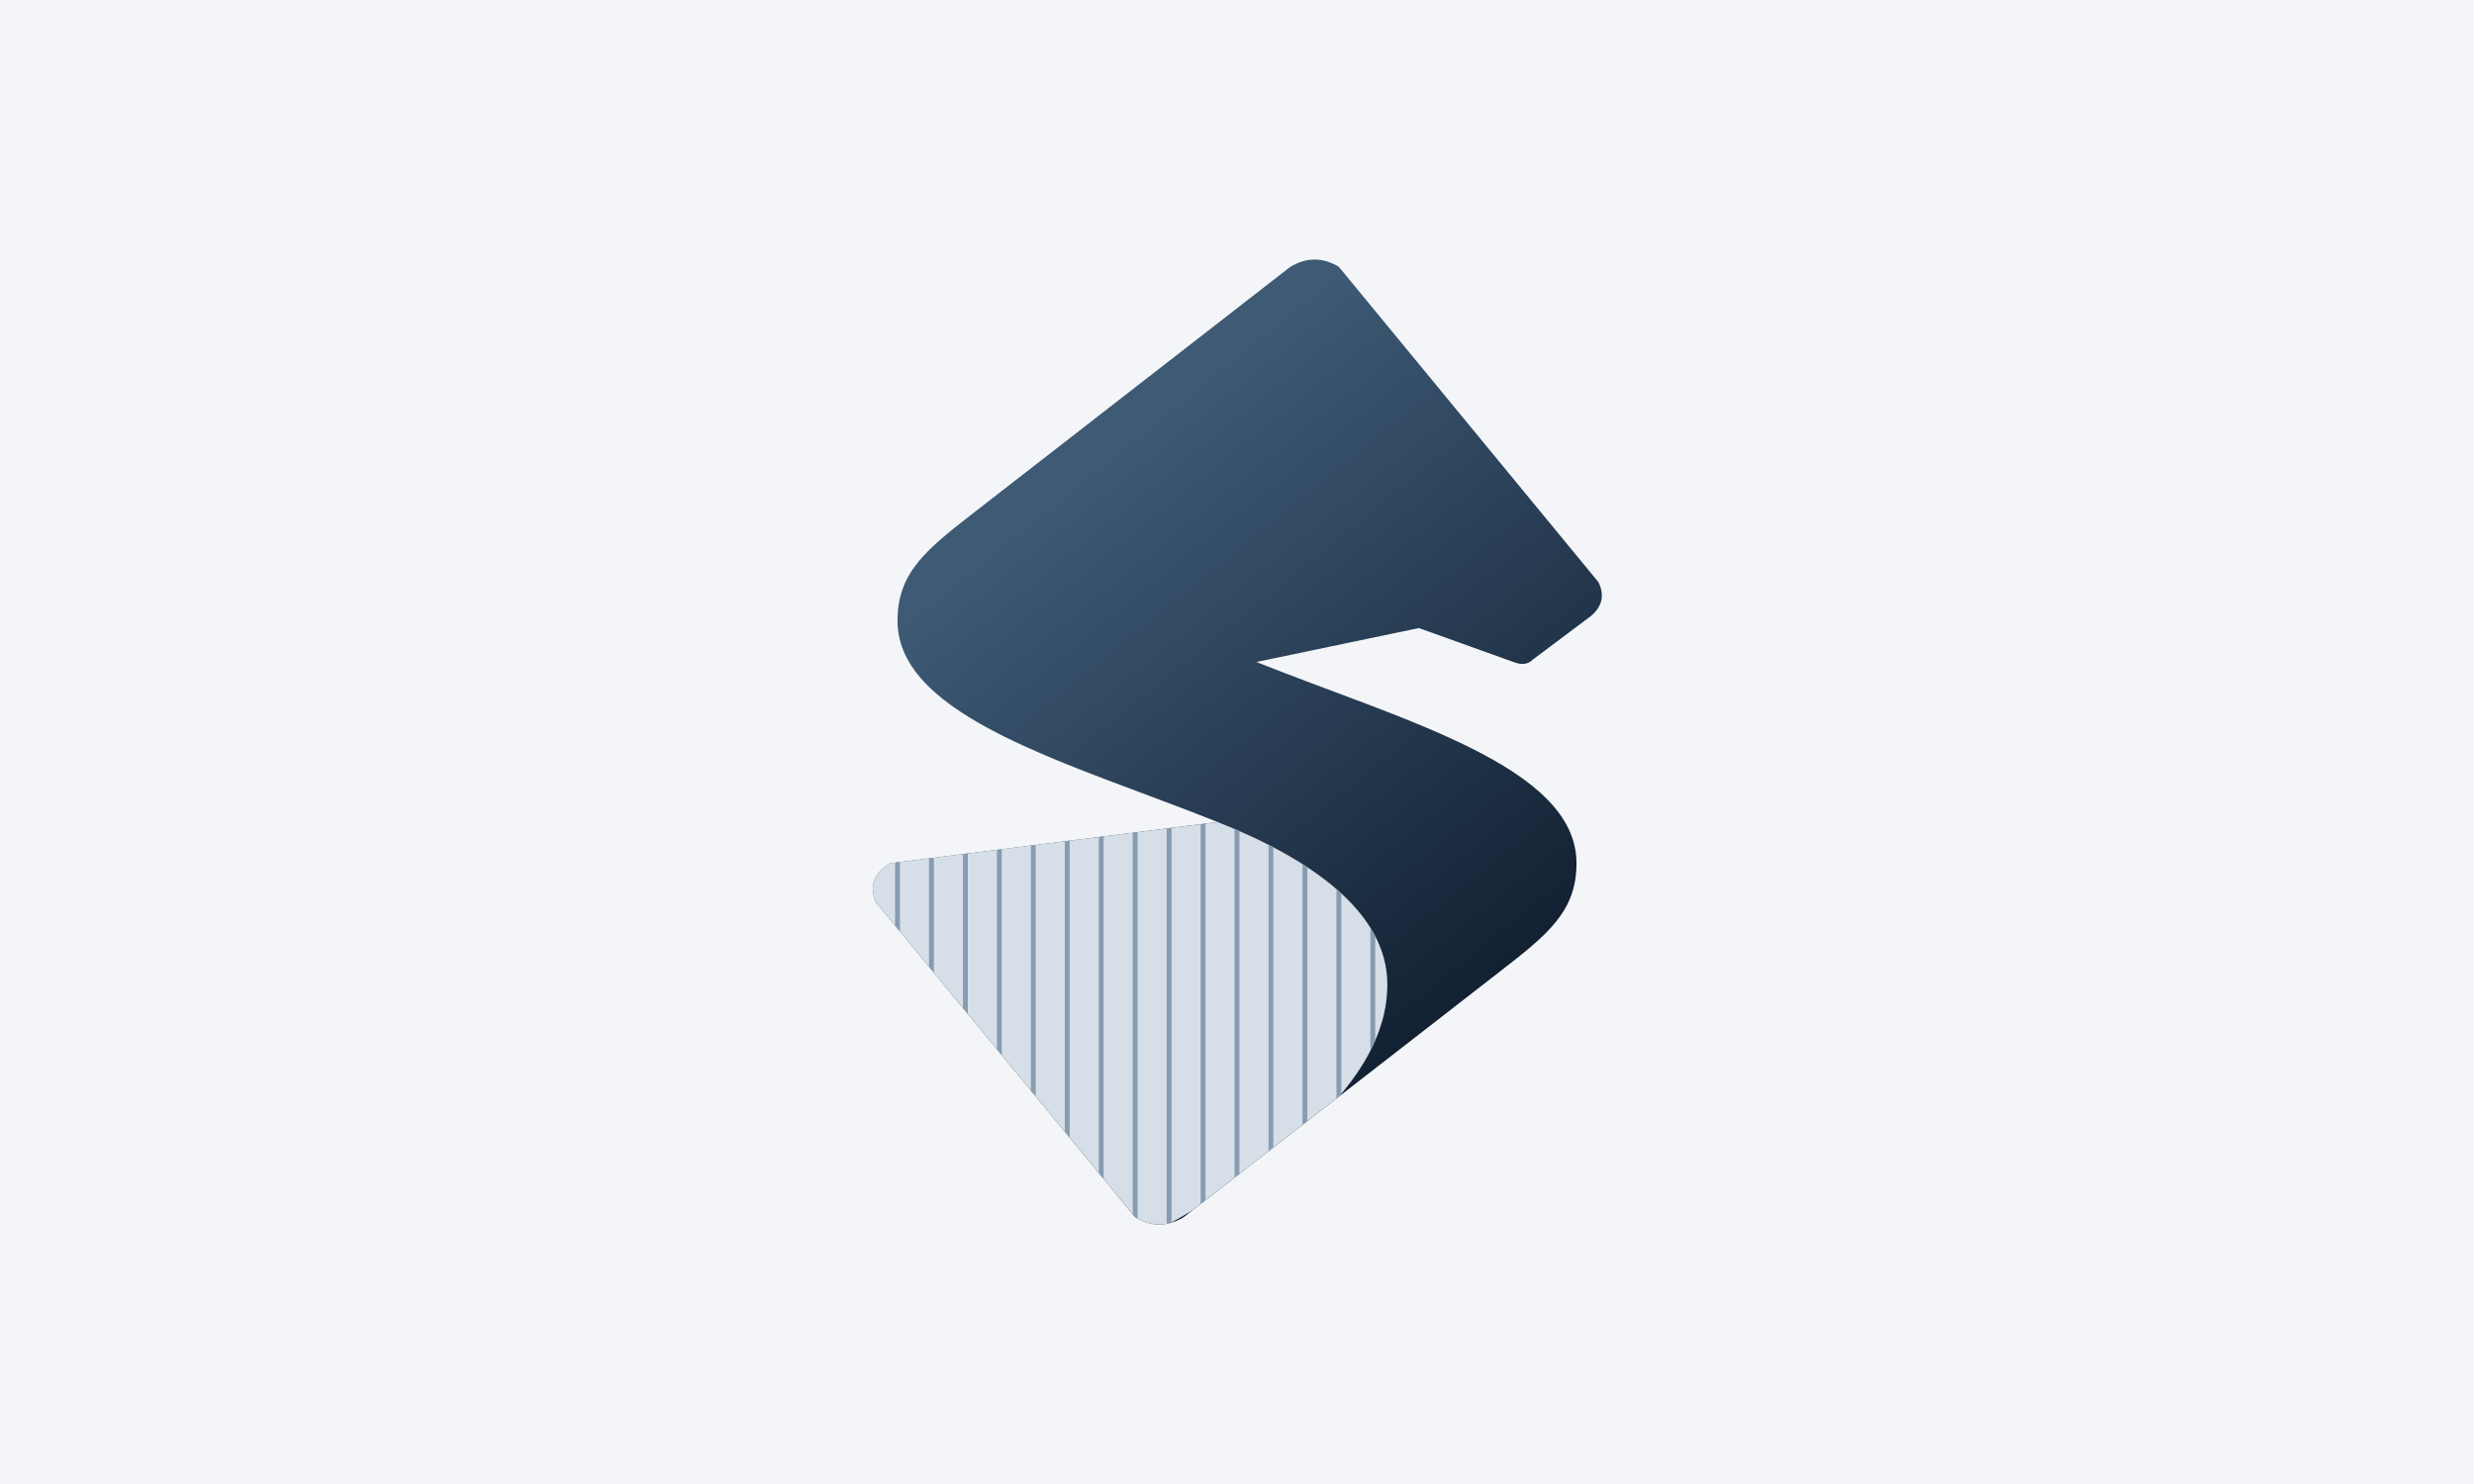
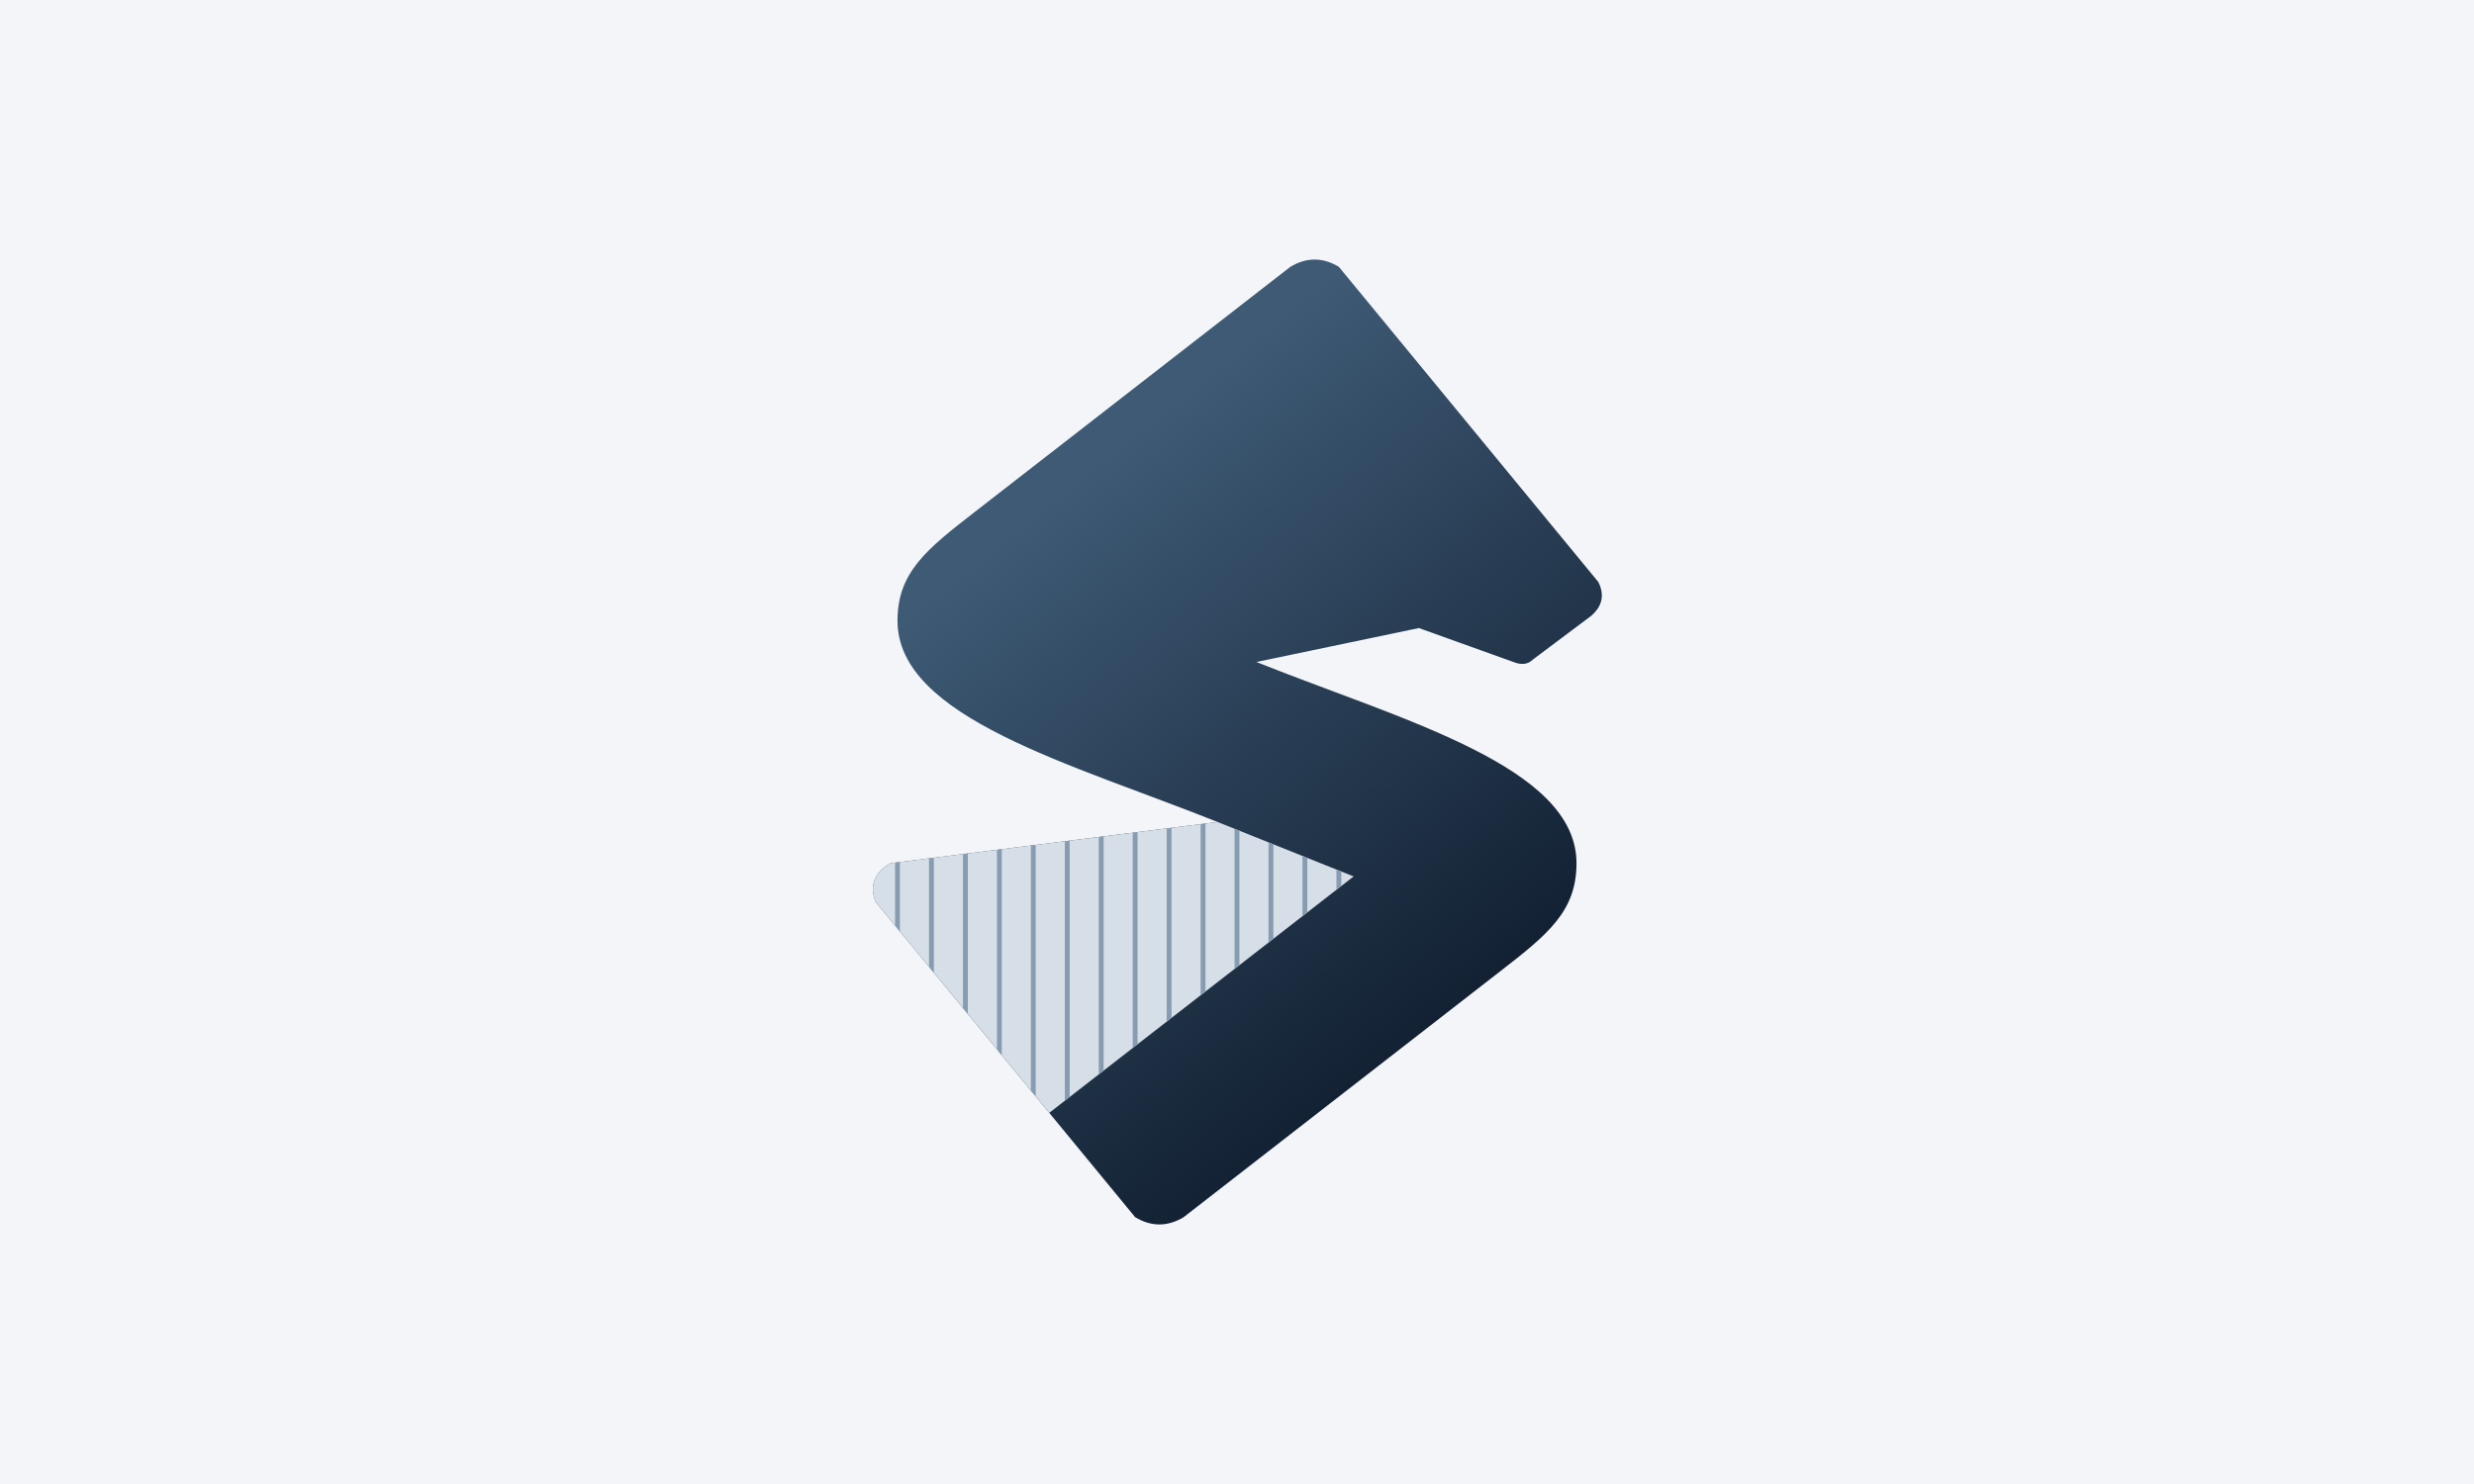
<svg xmlns="http://www.w3.org/2000/svg" width="1280" height="768" viewBox="0 0 1280 768">
  <defs>
    <linearGradient id="g" gradientUnits="userSpaceOnUse" x1="-158" y1="-195" x2="183" y2="226">
      <stop offset="0" stop-color="#3E5A75" />
      <stop offset="1" stop-color="#122032" />
    </linearGradient>
    <clipPath id="s">
      <path d="M16,-66 L150,-94 L228,-66 Q238,-62 244,-68 L292,-104 Q306,-116 298,-132 L84,-392 Q64,-404 44,-392 L-216,-190 C-256,-159 -280,-140 -280,-100 C-280,-20 -136,18 -16,66 L-286,100 Q-306,112 -298,132 L-84,392 Q-64,404 -44,392 L216,190 C256,159 280,140 280,100 C280,20 136,-18 16,-66 Z" />
    </clipPath>
    <clipPath id="p">
-       <path d="M-16,66 C60,96 124,140 124,200 C124,282 30,350 -64,402 L-420,402 L-420,66 Z" />
+       <path d="M-16,66 L96.2,110.9 L-377.6,479.0 L-420,479.0 L-420,66 Z" />
    </clipPath>
    <g id="r" fill="#889CB1">
      <rect x="-310" y="-420" width="4" height="840" />
      <rect x="-282" y="-420" width="4" height="840" />
      <rect x="-254" y="-420" width="4" height="840" />
      <rect x="-226" y="-420" width="4" height="840" />
      <rect x="-198" y="-420" width="4" height="840" />
      <rect x="-170" y="-420" width="4" height="840" />
      <rect x="-142" y="-420" width="4" height="840" />
      <rect x="-114" y="-420" width="4" height="840" />
      <rect x="-86" y="-420" width="4" height="840" />
      <rect x="-58" y="-420" width="4" height="840" />
      <rect x="-30" y="-420" width="4" height="840" />
      <rect x="-2" y="-420" width="4" height="840" />
      <rect x="26" y="-420" width="4" height="840" />
      <rect x="54" y="-420" width="4" height="840" />
      <rect x="82" y="-420" width="4" height="840" />
      <rect x="110" y="-420" width="4" height="840" />
      <rect x="138" y="-420" width="4" height="840" />
      <rect x="166" y="-420" width="4" height="840" />
      <rect x="194" y="-420" width="4" height="840" />
      <rect x="222" y="-420" width="4" height="840" />
      <rect x="250" y="-420" width="4" height="840" />
      <rect x="278" y="-420" width="4" height="840" />
      <rect x="306" y="-420" width="4" height="840" />
    </g>
  </defs>
  <rect width="1280" height="768" fill="#F3F5F8" />
  <g transform="translate(640.0 384.0) scale(0.627327)">
    <path d="M16,-66 L150,-94 L228,-66 Q238,-62 244,-68 L292,-104 Q306,-116 298,-132 L84,-392 Q64,-404 44,-392 L-216,-190 C-256,-159 -280,-140 -280,-100 C-280,-20 -136,18 -16,66 L-286,100 Q-306,112 -298,132 L-84,392 Q-64,404 -44,392 L216,190 C256,159 280,140 280,100 C280,20 136,-18 16,-66 Z" fill="url(#g)" />
    <g clip-path="url(#s)">
-       <path d="M-16,66 C60,96 124,140 124,200 C124,282 30,350 -64,402 L-420,402 L-420,66 Z" fill="#D6DEE7" />
+       <path d="M-16,66 L96.2,110.9 L-377.6,479.0 L-420,479.0 L-420,66 Z" fill="#D6DEE7" />
      <use href="#r" clip-path="url(#p)" />
    </g>
  </g>
</svg>
